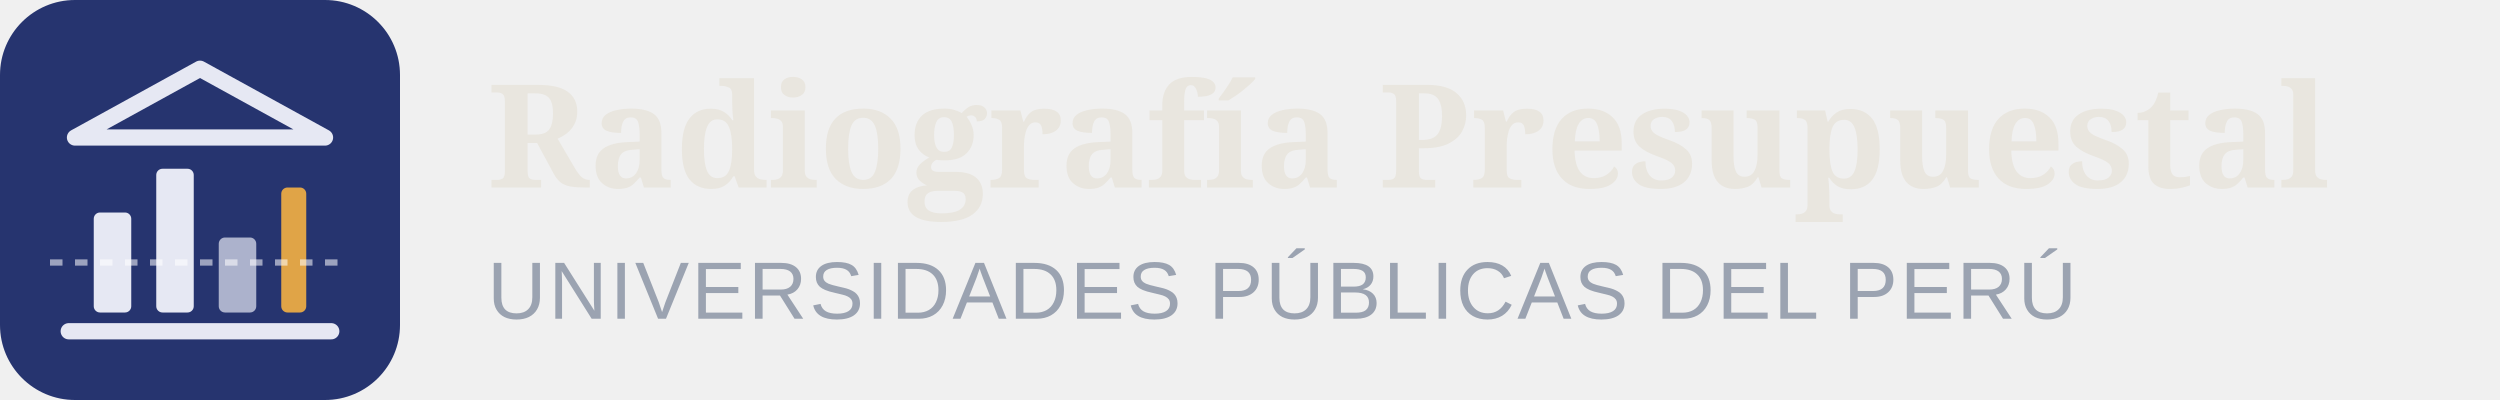
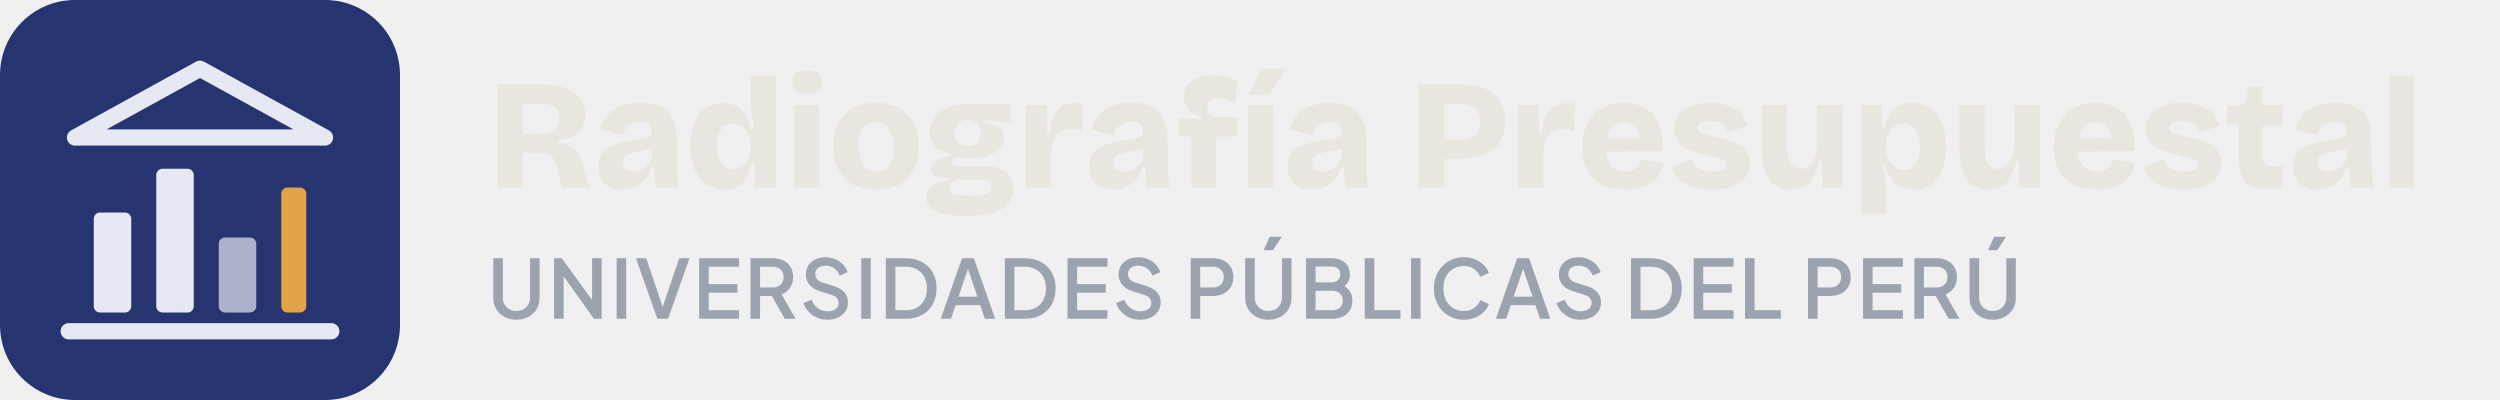
- <svg xmlns="http://www.w3.org/2000/svg" viewBox="0 0 400 64" role="img" aria-labelledby="t">
-   <g>
-     <rect width="64" height="64" rx="12" fill="#26346F" />
-     <path d="M12 22 L32 11 L52 22 Z" fill="none" stroke="#E6E8F3" stroke-width="2.6" stroke-linejoin="round" />
-     <rect x="15" y="34" width="6" height="16" rx="1" fill="#E6E8F3" />
-     <rect x="25" y="27" width="6" height="23" rx="1" fill="#E6E8F3" />
-     <rect x="35" y="38" width="6" height="12" rx="1" fill="#E6E8F3" opacity=".7" />
-     <rect x="45" y="30" width="4" height="20" rx="1" fill="#E0A447" />
-     <path d="M11 53 H53" stroke="#E6E8F3" stroke-width="2.6" stroke-linecap="round" />
-     <path d="M8 42 H56" stroke="#FFFFFF" stroke-width="1" stroke-dasharray="2 2" opacity=".55" />
+ <svg xmlns="http://www.w3.org/2000/svg" xmlns:xlink="http://www.w3.org/1999/xlink" width="400" height="64" viewBox="0 0 400 64">
+   <defs>
+     <filter id="filter-remove-color" x="0%" y="0%" width="100%" height="100%">
+       <feColorMatrix color-interpolation-filters="sRGB" values="0 0 0 0 1 0 0 0 0 1 0 0 0 0 1 0 0 0 1 0" />
+     </filter>
+     <mask id="mask-0">
+       <g filter="url(#filter-remove-color)">
+         <rect x="-40" y="-6.4" width="480" height="76.8" fill="rgb(0%, 0%, 0%)" fill-opacity="0.7" />
+       </g>
+     </mask>
+     <clipPath id="clip-0">
+       <rect x="0" y="0" width="400" height="64" />
+     </clipPath>
+     <g id="source-10" clip-path="url(#clip-0)">
+       <path fill-rule="nonzero" fill="rgb(90.196%, 90.98%, 95.294%)" fill-opacity="1" d="M 36 38 L 40 38 C 40.551 38 41 38.449 41 39 L 41 49 C 41 49.551 40.551 50 40 50 L 36 50 C 35.449 50 35 49.551 35 49 L 35 39 C 35 38.449 35.449 38 36 38 Z M 36 38 " />
+     </g>
+     <mask id="mask-1">
+       <g filter="url(#filter-remove-color)">
+         <rect x="-40" y="-6.4" width="480" height="76.8" fill="rgb(0%, 0%, 0%)" fill-opacity="0.55" />
+       </g>
+     </mask>
+     <clipPath id="clip-1">
+       <rect x="0" y="0" width="400" height="64" />
+     </clipPath>
+     <g id="source-16" clip-path="url(#clip-1)">
+       <path fill="none" stroke-width="1" stroke-linecap="butt" stroke-linejoin="miter" stroke="rgb(100%, 100%, 100%)" stroke-opacity="1" stroke-dasharray="2 2" stroke-miterlimit="4" d="M 8 42 L 56 42 " />
+     </g>
+   </defs>
+   <path fill-rule="nonzero" fill="rgb(14.902%, 20.392%, 43.529%)" fill-opacity="1" d="M 12 0 L 52 0 C 58.629 0 64 5.371 64 12 L 64 52 C 64 58.629 58.629 64 52 64 L 12 64 C 5.371 64 0 58.629 0 52 L 0 12 C 0 5.371 5.371 0 12 0 Z M 12 0 " />
+   <path fill="none" stroke-width="2.6" stroke-linecap="butt" stroke-linejoin="round" stroke="rgb(90.196%, 90.98%, 95.294%)" stroke-opacity="1" stroke-miterlimit="4" d="M 12 22 L 32 11 L 52 22 Z M 12 22 " />
+   <path fill-rule="nonzero" fill="rgb(90.196%, 90.98%, 95.294%)" fill-opacity="1" d="M 16 34 L 20 34 C 20.551 34 21 34.449 21 35 L 21 49 C 21 49.551 20.551 50 20 50 L 16 50 C 15.449 50 15 49.551 15 49 L 15 35 C 15 34.449 15.449 34 16 34 Z M 16 34 " />
+   <path fill-rule="nonzero" fill="rgb(90.196%, 90.98%, 95.294%)" fill-opacity="1" d="M 26 27 L 30 27 C 30.551 27 31 27.449 31 28 L 31 49 C 31 49.551 30.551 50 30 50 L 26 50 C 25.449 50 25 49.551 25 49 L 25 28 C 25 27.449 25.449 27 26 27 Z M 26 27 " />
+   <g mask="url(#mask-0)">
+     <use xlink:href="#source-10" />
  </g>
-   <text x="78" y="30" font-family="'Source Serif 4', Georgia, serif" font-size="23" font-weight="700" fill="#E9E6DF">Radiografía Presupuestal</text>
-   <text x="78" y="51" font-family="'IBM Plex Sans', Arial, sans-serif" font-size="13" fill="#9BA3B1" letter-spacing=".4">UNIVERSIDADES PÚBLICAS DEL PERÚ</text>
+   <path fill-rule="nonzero" fill="rgb(87.843%, 64.314%, 27.843%)" fill-opacity="1" d="M 46 30 L 48 30 C 48.551 30 49 30.449 49 31 L 49 49 C 49 49.551 48.551 50 48 50 L 46 50 C 45.449 50 45 49.551 45 49 L 45 31 C 45 30.449 45.449 30 46 30 Z M 46 30 " />
+   <path fill="none" stroke-width="2.6" stroke-linecap="round" stroke-linejoin="miter" stroke="rgb(90.196%, 90.98%, 95.294%)" stroke-opacity="1" stroke-miterlimit="4" d="M 11 53 L 53 53 " />
+   <g mask="url(#mask-1)">
+     <use xlink:href="#source-16" />
+   </g>
+   <path fill-rule="nonzero" fill="rgb(91.373%, 90.196%, 87.451%)" fill-opacity="1" d="M 79.633 30 L 79.633 13.5 L 86.633 13.5 C 87.52 13.5 88.332 13.57 89.066 13.707 C 89.805 13.848 90.457 14.055 91.027 14.324 C 91.598 14.594 92.082 14.926 92.48 15.316 C 92.883 15.707 93.184 16.156 93.387 16.668 C 93.59 17.18 93.688 17.746 93.688 18.371 C 93.688 18.945 93.598 19.465 93.414 19.93 C 93.234 20.395 92.957 20.805 92.582 21.156 C 92.207 21.508 91.734 21.793 91.172 22.016 C 90.609 22.234 89.945 22.395 89.188 22.496 L 89.188 22.844 C 90.141 22.938 90.887 23.148 91.418 23.48 C 91.953 23.812 92.363 24.246 92.648 24.781 C 92.934 25.32 93.176 25.957 93.383 26.691 L 94.32 30 L 89.848 30 L 89.137 26.938 C 88.996 26.285 88.797 25.777 88.547 25.414 C 88.297 25.051 87.973 24.793 87.574 24.648 C 87.18 24.504 86.676 24.43 86.07 24.43 L 83.664 24.43 L 83.664 30 Z M 83.664 21.434 L 86.328 21.434 C 87.332 21.434 88.109 21.234 88.664 20.844 C 89.215 20.453 89.492 19.84 89.492 19.012 C 89.492 18.188 89.238 17.574 88.734 17.176 C 88.227 16.777 87.461 16.582 86.43 16.582 L 83.664 16.582 Z M 99.5 30.352 C 98.777 30.352 98.129 30.207 97.555 29.926 C 96.984 29.645 96.535 29.227 96.207 28.672 C 95.879 28.117 95.719 27.438 95.719 26.625 C 95.719 25.863 95.863 25.234 96.16 24.742 C 96.457 24.246 96.883 23.852 97.438 23.559 C 97.992 23.266 98.652 23.023 99.418 22.836 C 100.184 22.652 101.039 22.484 101.98 22.34 C 102.523 22.242 102.965 22.156 103.305 22.078 C 103.648 22 103.902 21.879 104.066 21.719 C 104.23 21.555 104.316 21.324 104.316 21.02 C 104.316 20.594 104.16 20.234 103.852 19.941 C 103.543 19.648 103.062 19.5 102.406 19.5 C 101.957 19.5 101.539 19.582 101.16 19.746 C 100.777 19.906 100.457 20.148 100.195 20.469 C 99.934 20.789 99.75 21.188 99.641 21.664 L 96.082 20.719 C 96.273 19.965 96.562 19.32 96.945 18.781 C 97.332 18.246 97.805 17.801 98.363 17.453 C 98.922 17.105 99.555 16.848 100.258 16.688 C 100.961 16.527 101.715 16.449 102.516 16.449 C 103.848 16.449 104.934 16.668 105.777 17.102 C 106.617 17.539 107.242 18.203 107.652 19.102 C 108.062 20 108.266 21.141 108.266 22.527 L 108.266 24.602 C 108.266 25.195 108.277 25.789 108.297 26.391 C 108.316 26.992 108.348 27.594 108.383 28.191 C 108.418 28.789 108.461 29.395 108.52 30 L 104.977 30 C 104.922 29.582 104.863 29.102 104.809 28.555 C 104.75 28.008 104.707 27.445 104.68 26.859 L 104.234 26.859 C 104.027 27.512 103.703 28.102 103.266 28.637 C 102.824 29.168 102.289 29.59 101.652 29.895 C 101.016 30.199 100.301 30.352 99.5 30.352 Z M 101.301 27.484 C 101.598 27.484 101.902 27.43 102.211 27.32 C 102.523 27.215 102.82 27.059 103.105 26.859 C 103.391 26.656 103.645 26.406 103.871 26.105 C 104.098 25.805 104.266 25.465 104.379 25.082 L 104.336 23.297 L 104.883 23.391 C 104.594 23.594 104.266 23.754 103.895 23.875 C 103.523 23.996 103.141 24.086 102.75 24.156 C 102.359 24.223 101.977 24.297 101.598 24.371 C 101.223 24.445 100.883 24.543 100.586 24.66 C 100.289 24.777 100.051 24.938 99.879 25.141 C 99.707 25.34 99.617 25.617 99.617 25.969 C 99.617 26.43 99.777 26.797 100.094 27.074 C 100.406 27.348 100.809 27.484 101.301 27.484 Z M 115.914 30.352 C 114.836 30.352 113.887 30.074 113.066 29.523 C 112.242 28.973 111.602 28.172 111.137 27.129 C 110.676 26.086 110.445 24.828 110.445 23.355 C 110.445 21.992 110.645 20.797 111.043 19.77 C 111.445 18.738 112.035 17.938 112.816 17.359 C 113.602 16.781 114.57 16.492 115.719 16.492 C 116.543 16.492 117.242 16.645 117.82 16.945 C 118.398 17.25 118.879 17.707 119.262 18.32 C 119.645 18.934 119.949 19.703 120.168 20.637 L 120.73 20.637 C 120.621 20.082 120.516 19.547 120.418 19.035 C 120.32 18.52 120.246 18.035 120.188 17.582 C 120.133 17.129 120.105 16.727 120.105 16.375 L 120.105 12.078 L 124.156 12.078 L 124.156 30 L 120.82 30 L 120.777 26.074 L 120.285 26.074 C 120.102 27.066 119.816 27.879 119.426 28.512 C 119.039 29.141 118.551 29.605 117.965 29.902 C 117.379 30.199 116.695 30.352 115.914 30.352 Z M 117.359 27.105 C 117.844 27.105 118.262 26.996 118.613 26.785 C 118.961 26.574 119.246 26.297 119.465 25.953 C 119.684 25.613 119.848 25.238 119.953 24.828 C 120.059 24.422 120.113 24.023 120.113 23.629 L 120.113 23.16 C 120.113 22.816 120.07 22.477 119.984 22.148 C 119.898 21.82 119.773 21.508 119.617 21.215 C 119.457 20.918 119.262 20.656 119.031 20.434 C 118.801 20.207 118.535 20.035 118.238 19.906 C 117.938 19.781 117.617 19.719 117.27 19.719 C 116.727 19.719 116.262 19.875 115.875 20.18 C 115.488 20.488 115.191 20.918 114.984 21.469 C 114.777 22.02 114.672 22.664 114.672 23.398 C 114.672 24.133 114.781 24.777 115 25.336 C 115.219 25.895 115.531 26.328 115.938 26.637 C 116.344 26.949 116.816 27.105 117.359 27.105 Z M 127.094 30 L 127.094 16.801 L 131.117 16.801 L 131.117 30 Z M 129.117 15.074 C 128.352 15.074 127.762 14.914 127.355 14.586 C 126.945 14.262 126.742 13.793 126.742 13.176 C 126.742 12.559 126.945 12.086 127.355 11.762 C 127.762 11.438 128.352 11.273 129.117 11.273 C 129.902 11.273 130.496 11.438 130.906 11.762 C 131.312 12.086 131.516 12.559 131.516 13.176 C 131.516 13.793 131.312 14.262 130.906 14.586 C 130.496 14.91 129.902 15.074 129.117 15.074 Z M 140.152 30.352 C 138.812 30.352 137.637 30.094 136.617 29.578 C 135.598 29.062 134.801 28.289 134.223 27.258 C 133.645 26.223 133.355 24.934 133.355 23.383 C 133.355 21.824 133.645 20.531 134.227 19.504 C 134.809 18.48 135.613 17.715 136.641 17.207 C 137.668 16.703 138.844 16.449 140.164 16.449 C 141.504 16.449 142.688 16.707 143.711 17.223 C 144.734 17.738 145.539 18.508 146.113 19.535 C 146.691 20.559 146.98 21.848 146.98 23.398 C 146.98 24.988 146.68 26.297 146.086 27.332 C 145.488 28.363 144.676 29.125 143.641 29.613 C 142.605 30.105 141.441 30.352 140.152 30.352 Z M 140.273 27.418 C 140.859 27.418 141.348 27.277 141.742 27 C 142.133 26.723 142.43 26.301 142.625 25.734 C 142.824 25.168 142.922 24.473 142.922 23.645 C 142.922 22.766 142.816 22.023 142.602 21.418 C 142.387 20.812 142.07 20.348 141.652 20.023 C 141.234 19.699 140.703 19.535 140.059 19.535 C 139.488 19.535 139.004 19.676 138.605 19.953 C 138.207 20.23 137.906 20.652 137.711 21.219 C 137.512 21.785 137.414 22.492 137.414 23.332 C 137.414 24.684 137.66 25.703 138.16 26.387 C 138.656 27.074 139.363 27.418 140.273 27.418 Z M 154.484 34.543 C 153.016 34.543 151.812 34.43 150.883 34.203 C 149.953 33.977 149.273 33.645 148.844 33.207 C 148.414 32.77 148.199 32.238 148.199 31.605 C 148.199 30.844 148.5 30.227 149.105 29.746 C 149.711 29.27 150.598 28.992 151.773 28.91 L 151.773 28.445 C 150.867 28.445 150.168 28.348 149.676 28.145 C 149.188 27.945 148.941 27.594 148.941 27.094 C 148.941 26.625 149.18 26.195 149.656 25.812 C 150.133 25.43 150.93 25.145 152.039 24.965 L 152.039 24.492 C 151.027 24.387 150.227 24.039 149.637 23.445 C 149.047 22.848 148.754 22.066 148.754 21.098 C 148.754 20.273 148.984 19.523 149.445 18.855 C 149.91 18.188 150.605 17.652 151.531 17.254 C 152.461 16.852 153.609 16.652 154.98 16.652 L 161.789 16.652 L 161.789 19.688 L 157.559 19.133 L 157.559 19.672 C 158.688 19.828 159.488 20.086 159.961 20.453 C 160.43 20.816 160.664 21.312 160.664 21.945 C 160.664 22.605 160.441 23.188 159.996 23.699 C 159.551 24.211 158.918 24.613 158.09 24.902 C 157.266 25.191 156.273 25.336 155.117 25.336 C 154.891 25.336 154.645 25.324 154.383 25.305 C 154.121 25.285 153.695 25.242 153.105 25.176 C 152.836 25.391 152.625 25.578 152.473 25.73 C 152.32 25.883 152.246 26.027 152.246 26.16 C 152.246 26.258 152.285 26.336 152.367 26.398 C 152.449 26.461 152.566 26.508 152.719 26.539 C 152.871 26.57 153.039 26.586 153.219 26.586 L 157.242 26.586 C 157.578 26.586 158.016 26.605 158.555 26.648 C 159.094 26.691 159.633 26.82 160.172 27.035 C 160.711 27.25 161.164 27.598 161.535 28.082 C 161.906 28.566 162.094 29.254 162.094 30.152 C 162.094 31.141 161.82 31.961 161.273 32.613 C 160.727 33.27 159.891 33.754 158.77 34.07 C 157.645 34.383 156.219 34.543 154.484 34.543 Z M 154.926 31.289 C 155.918 31.289 156.68 31.238 157.211 31.145 C 157.746 31.047 158.113 30.898 158.316 30.695 C 158.516 30.492 158.617 30.234 158.617 29.926 C 158.617 29.637 158.559 29.406 158.438 29.238 C 158.32 29.07 158.168 28.953 157.98 28.887 C 157.793 28.824 157.605 28.781 157.414 28.766 C 157.223 28.75 157.062 28.742 156.93 28.742 L 153.684 28.742 C 153.078 28.773 152.641 28.922 152.363 29.191 C 152.086 29.465 151.949 29.785 151.949 30.152 C 151.949 30.457 152.051 30.691 152.254 30.855 C 152.457 31.02 152.777 31.133 153.215 31.195 C 153.652 31.258 154.223 31.289 154.926 31.289 Z M 154.844 23.305 C 155.531 23.305 156.051 23.117 156.398 22.742 C 156.746 22.367 156.922 21.887 156.922 21.301 C 156.922 20.676 156.742 20.164 156.387 19.762 C 156.031 19.363 155.523 19.16 154.863 19.16 C 154.191 19.16 153.668 19.363 153.297 19.762 C 152.926 20.164 152.738 20.676 152.738 21.301 C 152.738 21.684 152.82 22.027 152.98 22.332 C 153.145 22.637 153.383 22.875 153.695 23.047 C 154.012 23.219 154.395 23.305 154.844 23.305 Z M 164.148 30 L 164.148 16.801 L 167.461 16.801 L 167.523 21.375 L 168 21.375 C 168.113 20.184 168.328 19.234 168.648 18.527 C 168.969 17.816 169.422 17.301 170.004 16.98 C 170.586 16.66 171.305 16.5 172.168 16.5 C 172.324 16.5 172.496 16.512 172.68 16.531 C 172.863 16.551 173.074 16.59 173.305 16.645 L 173.148 20.953 C 172.867 20.82 172.566 20.73 172.254 20.68 C 171.938 20.625 171.656 20.602 171.41 20.602 C 170.777 20.602 170.234 20.73 169.777 20.988 C 169.316 21.246 168.957 21.633 168.695 22.152 C 168.434 22.672 168.266 23.328 168.195 24.121 L 168.195 30 Z M 178.055 30.352 C 177.332 30.352 176.684 30.207 176.109 29.926 C 175.539 29.645 175.09 29.227 174.762 28.672 C 174.434 28.117 174.273 27.438 174.273 26.625 C 174.273 25.863 174.418 25.234 174.715 24.742 C 175.012 24.246 175.438 23.852 175.992 23.559 C 176.547 23.266 177.207 23.023 177.973 22.836 C 178.738 22.652 179.594 22.484 180.535 22.34 C 181.078 22.242 181.52 22.156 181.859 22.078 C 182.203 22 182.457 21.879 182.621 21.719 C 182.785 21.555 182.871 21.324 182.871 21.02 C 182.871 20.594 182.715 20.234 182.406 19.941 C 182.098 19.648 181.617 19.5 180.961 19.5 C 180.512 19.5 180.094 19.582 179.715 19.746 C 179.332 19.906 179.012 20.148 178.75 20.469 C 178.488 20.789 178.305 21.188 178.195 21.664 L 174.637 20.719 C 174.828 19.965 175.117 19.32 175.5 18.781 C 175.887 18.246 176.359 17.801 176.918 17.453 C 177.477 17.105 178.109 16.848 178.812 16.688 C 179.516 16.527 180.27 16.449 181.07 16.449 C 182.402 16.449 183.488 16.668 184.332 17.102 C 185.172 17.539 185.797 18.203 186.207 19.102 C 186.617 20 186.82 21.141 186.82 22.527 L 186.82 24.602 C 186.82 25.195 186.832 25.789 186.852 26.391 C 186.871 26.992 186.902 27.594 186.938 28.191 C 186.973 28.789 187.016 29.395 187.074 30 L 183.531 30 C 183.477 29.582 183.418 29.102 183.363 28.555 C 183.305 28.008 183.262 27.445 183.234 26.859 L 182.789 26.859 C 182.582 27.512 182.258 28.102 181.82 28.637 C 181.379 29.168 180.844 29.59 180.207 29.895 C 179.57 30.199 178.855 30.352 178.055 30.352 Z M 179.855 27.484 C 180.152 27.484 180.457 27.43 180.766 27.32 C 181.078 27.215 181.375 27.059 181.66 26.859 C 181.945 26.656 182.199 26.406 182.426 26.105 C 182.652 25.805 182.82 25.465 182.934 25.082 L 182.891 23.297 L 183.438 23.391 C 183.148 23.594 182.82 23.754 182.449 23.875 C 182.078 23.996 181.695 24.086 181.305 24.156 C 180.914 24.223 180.531 24.297 180.152 24.371 C 179.777 24.445 179.438 24.543 179.141 24.66 C 178.844 24.777 178.605 24.938 178.434 25.141 C 178.262 25.34 178.172 25.617 178.172 25.969 C 178.172 26.43 178.332 26.797 178.648 27.074 C 178.961 27.348 179.363 27.484 179.855 27.484 Z M 190.613 30 L 190.613 21.84 L 188.617 21.84 L 188.617 18.918 L 192.285 19.09 L 192.285 18.637 C 191.594 18.52 191.035 18.305 190.617 17.996 C 190.199 17.684 189.902 17.316 189.719 16.891 C 189.535 16.469 189.445 16.023 189.445 15.555 C 189.445 14.82 189.641 14.184 190.027 13.656 C 190.414 13.125 190.961 12.719 191.664 12.43 C 192.367 12.145 193.184 12 194.113 12 C 194.922 12 195.652 12.098 196.309 12.293 C 196.961 12.484 197.496 12.73 197.91 13.031 L 197.668 16.664 C 197.246 16.375 196.781 16.145 196.273 15.965 C 195.766 15.785 195.289 15.695 194.84 15.695 C 194.367 15.695 193.973 15.812 193.656 16.051 C 193.336 16.289 193.18 16.676 193.18 17.215 C 193.18 17.617 193.27 17.93 193.453 18.145 C 193.637 18.363 193.867 18.512 194.152 18.594 C 194.438 18.676 194.73 18.719 195.035 18.719 L 197.895 18.719 L 197.895 21.84 L 194.551 21.84 L 194.551 30 Z M 199.707 30 L 199.707 16.801 L 203.73 16.801 L 203.73 30 Z M 203.031 15.148 L 199.93 15.148 L 201.781 10.977 L 205.781 10.977 Z M 209.816 30.352 C 209.094 30.352 208.445 30.207 207.871 29.926 C 207.301 29.645 206.852 29.227 206.523 28.672 C 206.195 28.117 206.035 27.438 206.035 26.625 C 206.035 25.863 206.18 25.234 206.477 24.742 C 206.773 24.246 207.199 23.852 207.754 23.559 C 208.309 23.266 208.969 23.023 209.734 22.836 C 210.5 22.652 211.355 22.484 212.297 22.34 C 212.84 22.242 213.281 22.156 213.621 22.078 C 213.965 22 214.219 21.879 214.383 21.719 C 214.547 21.555 214.633 21.324 214.633 21.02 C 214.633 20.594 214.477 20.234 214.168 19.941 C 213.859 19.648 213.379 19.5 212.723 19.5 C 212.273 19.5 211.855 19.582 211.477 19.746 C 211.094 19.906 210.773 20.148 210.512 20.469 C 210.25 20.789 210.066 21.188 209.957 21.664 L 206.398 20.719 C 206.59 19.965 206.879 19.32 207.262 18.781 C 207.648 18.246 208.121 17.801 208.68 17.453 C 209.238 17.105 209.871 16.848 210.574 16.688 C 211.277 16.527 212.031 16.449 212.832 16.449 C 214.164 16.449 215.25 16.668 216.094 17.102 C 216.934 17.539 217.559 18.203 217.969 19.102 C 218.379 20 218.582 21.141 218.582 22.527 L 218.582 24.602 C 218.582 25.195 218.594 25.789 218.613 26.391 C 218.633 26.992 218.664 27.594 218.699 28.191 C 218.734 28.789 218.777 29.395 218.836 30 L 215.293 30 C 215.238 29.582 215.18 29.102 215.125 28.555 C 215.066 28.008 215.023 27.445 214.996 26.859 L 214.551 26.859 C 214.344 27.512 214.02 28.102 213.582 28.637 C 213.141 29.168 212.605 29.59 211.969 29.895 C 211.332 30.199 210.617 30.352 209.816 30.352 Z M 211.617 27.484 C 211.914 27.484 212.219 27.43 212.527 27.32 C 212.84 27.215 213.137 27.059 213.422 26.859 C 213.707 26.656 213.961 26.406 214.188 26.105 C 214.414 25.805 214.582 25.465 214.695 25.082 L 214.652 23.297 L 215.199 23.391 C 214.91 23.594 214.582 23.754 214.211 23.875 C 213.84 23.996 213.457 24.086 213.066 24.156 C 212.676 24.223 212.293 24.297 211.914 24.371 C 211.539 24.445 211.199 24.543 210.902 24.66 C 210.605 24.777 210.367 24.938 210.195 25.141 C 210.023 25.34 209.934 25.617 209.934 25.969 C 209.934 26.43 210.094 26.797 210.41 27.074 C 210.723 27.348 211.125 27.484 211.617 27.484 Z M 230 25.453 L 230 22.328 L 233.586 22.328 C 234.656 22.328 235.457 22.105 235.984 21.664 C 236.512 21.219 236.777 20.473 236.777 19.426 C 236.777 18.496 236.535 17.793 236.047 17.316 C 235.562 16.84 234.797 16.602 233.75 16.602 L 230 16.602 L 230 13.5 L 233.891 13.5 C 234.938 13.5 235.891 13.625 236.742 13.867 C 237.594 14.113 238.324 14.484 238.941 14.973 C 239.559 15.465 240.027 16.086 240.355 16.84 C 240.684 17.594 240.848 18.484 240.848 19.5 C 240.848 20.805 240.551 21.898 239.961 22.781 C 239.367 23.664 238.496 24.328 237.344 24.777 C 236.191 25.227 234.758 25.453 233.043 25.453 Z M 227.039 30 L 227.039 13.5 L 231.07 13.5 L 231.07 30 Z M 242.875 30 L 242.875 16.801 L 246.188 16.801 L 246.25 21.375 L 246.727 21.375 C 246.84 20.184 247.055 19.234 247.375 18.527 C 247.695 17.816 248.148 17.301 248.73 16.98 C 249.312 16.66 250.031 16.5 250.895 16.5 C 251.051 16.5 251.223 16.512 251.406 16.531 C 251.59 16.551 251.801 16.59 252.031 16.645 L 251.875 20.953 C 251.594 20.82 251.293 20.73 250.98 20.68 C 250.664 20.625 250.383 20.602 250.137 20.602 C 249.504 20.602 248.961 20.73 248.504 20.988 C 248.043 21.246 247.684 21.633 247.422 22.152 C 247.16 22.672 246.992 23.328 246.922 24.121 L 246.922 30 Z M 260.105 30.352 C 258.98 30.352 257.988 30.199 257.125 29.898 C 256.262 29.594 255.535 29.156 254.941 28.582 C 254.348 28.004 253.895 27.305 253.586 26.477 C 253.277 25.648 253.121 24.707 253.121 23.652 C 253.121 22.617 253.27 21.66 253.566 20.781 C 253.867 19.898 254.301 19.137 254.871 18.488 C 255.445 17.844 256.148 17.34 256.984 16.984 C 257.82 16.629 258.77 16.449 259.832 16.449 C 260.895 16.449 261.832 16.625 262.641 16.973 C 263.449 17.324 264.117 17.836 264.641 18.508 C 265.168 19.18 265.547 19.988 265.781 20.941 C 266.012 21.895 266.082 22.973 265.98 24.18 L 255.75 24.266 L 255.75 22.152 L 263.578 22.07 L 262.273 23.09 C 262.387 22.266 262.34 21.594 262.141 21.07 C 261.938 20.543 261.633 20.156 261.23 19.91 C 260.828 19.664 260.375 19.539 259.875 19.539 C 259.289 19.539 258.773 19.699 258.336 20.016 C 257.898 20.332 257.566 20.789 257.332 21.383 C 257.098 21.98 256.977 22.707 256.977 23.559 C 256.977 24.922 257.266 25.914 257.844 26.531 C 258.422 27.148 259.168 27.457 260.086 27.457 C 260.531 27.457 260.898 27.395 261.195 27.273 C 261.488 27.152 261.73 26.996 261.918 26.805 C 262.105 26.613 262.25 26.398 262.352 26.156 C 262.453 25.918 262.531 25.68 262.586 25.441 L 266.117 26.129 C 266.012 26.734 265.82 27.293 265.543 27.809 C 265.266 28.32 264.883 28.766 264.402 29.148 C 263.918 29.527 263.324 29.824 262.621 30.035 C 261.914 30.246 261.078 30.352 260.105 30.352 Z M 273.871 30.352 C 272.988 30.352 272.188 30.27 271.461 30.109 C 270.738 29.949 270.109 29.711 269.574 29.398 C 269.035 29.086 268.598 28.703 268.266 28.25 C 267.93 27.801 267.711 27.285 267.605 26.707 L 270.688 25.52 C 270.793 25.844 270.984 26.156 271.266 26.457 C 271.543 26.762 271.922 27.004 272.398 27.184 C 272.871 27.363 273.449 27.453 274.125 27.453 C 274.781 27.453 275.297 27.359 275.672 27.172 C 276.047 26.98 276.234 26.699 276.234 26.324 C 276.234 26.066 276.133 25.859 275.93 25.703 C 275.727 25.547 275.422 25.406 275.012 25.281 C 274.605 25.156 274.086 25.031 273.461 24.906 C 272.809 24.762 272.152 24.598 271.5 24.418 C 270.844 24.234 270.238 23.992 269.684 23.684 C 269.133 23.375 268.688 22.973 268.352 22.477 C 268.02 21.977 267.852 21.348 267.852 20.586 C 267.852 19.754 268.074 19.031 268.516 18.418 C 268.957 17.805 269.609 17.32 270.469 16.973 C 271.328 16.625 272.367 16.449 273.582 16.449 C 274.672 16.449 275.637 16.594 276.477 16.883 C 277.316 17.172 278.012 17.59 278.562 18.137 C 279.113 18.684 279.477 19.359 279.652 20.164 L 276.395 21.184 C 276.332 20.812 276.176 20.488 275.93 20.211 C 275.684 19.934 275.363 19.723 274.973 19.574 C 274.578 19.426 274.121 19.355 273.59 19.355 C 272.953 19.355 272.461 19.453 272.109 19.656 C 271.758 19.855 271.582 20.125 271.582 20.453 C 271.582 20.719 271.699 20.938 271.934 21.113 C 272.168 21.289 272.508 21.434 272.949 21.551 C 273.395 21.668 273.926 21.797 274.551 21.934 C 275.199 22.062 275.844 22.219 276.48 22.395 C 277.121 22.57 277.703 22.805 278.23 23.098 C 278.754 23.395 279.176 23.781 279.488 24.258 C 279.801 24.738 279.953 25.352 279.953 26.105 C 279.953 26.98 279.719 27.734 279.246 28.371 C 278.777 29.008 278.09 29.5 277.188 29.84 C 276.285 30.18 275.18 30.352 273.871 30.352 Z M 286.582 30.352 C 285.035 30.352 283.875 29.824 283.098 28.777 C 282.32 27.727 281.934 26.125 281.934 23.977 L 281.934 16.801 L 285.984 16.801 L 285.984 23.504 C 285.984 24.711 286.16 25.598 286.512 26.172 C 286.863 26.746 287.398 27.031 288.113 27.031 C 288.551 27.031 288.93 26.922 289.254 26.703 C 289.574 26.484 289.848 26.172 290.074 25.766 C 290.301 25.359 290.469 24.883 290.582 24.336 C 290.691 23.789 290.746 23.188 290.746 22.535 L 290.746 16.801 L 294.777 16.801 L 294.777 30 L 291.539 30 L 291.473 25.781 L 291.023 25.781 C 290.797 26.852 290.5 27.727 290.129 28.398 C 289.758 29.074 289.285 29.566 288.711 29.879 C 288.137 30.191 287.426 30.352 286.582 30.352 Z M 297.719 34.164 L 297.719 16.801 L 301.039 16.801 L 301.082 20.602 L 301.508 20.641 C 301.664 19.699 301.934 18.918 302.312 18.297 C 302.695 17.672 303.188 17.211 303.789 16.906 C 304.391 16.602 305.086 16.449 305.875 16.449 C 307.023 16.449 308.008 16.73 308.832 17.289 C 309.656 17.852 310.289 18.652 310.734 19.699 C 311.18 20.746 311.402 22.004 311.402 23.477 C 311.402 24.824 311.203 26.016 310.809 27.051 C 310.41 28.082 309.816 28.891 309.027 29.477 C 308.238 30.059 307.258 30.352 306.082 30.352 C 305.277 30.352 304.59 30.203 304.023 29.906 C 303.453 29.609 302.977 29.172 302.586 28.594 C 302.199 28.012 301.879 27.293 301.629 26.434 L 301.172 26.434 C 301.27 26.887 301.363 27.348 301.449 27.816 C 301.539 28.285 301.609 28.742 301.664 29.188 C 301.723 29.633 301.75 30.062 301.75 30.473 L 301.75 34.164 Z M 304.602 27.152 C 305.148 27.152 305.613 27 305.996 26.695 C 306.383 26.391 306.676 25.961 306.887 25.414 C 307.094 24.863 307.195 24.234 307.195 23.52 C 307.195 22.754 307.09 22.094 306.871 21.539 C 306.652 20.984 306.344 20.551 305.938 20.238 C 305.531 19.93 305.059 19.773 304.516 19.773 C 304.031 19.773 303.613 19.879 303.266 20.09 C 302.914 20.305 302.625 20.582 302.398 20.93 C 302.172 21.277 302.008 21.656 301.902 22.066 C 301.797 22.473 301.742 22.875 301.742 23.266 L 301.742 23.754 C 301.742 24.102 301.785 24.434 301.871 24.758 C 301.957 25.082 302.082 25.391 302.25 25.68 C 302.418 25.965 302.613 26.223 302.844 26.445 C 303.074 26.668 303.34 26.84 303.637 26.965 C 303.934 27.09 304.254 27.152 304.602 27.152 Z M 318.152 30.352 C 316.605 30.352 315.445 29.824 314.668 28.777 C 313.891 27.727 313.504 26.125 313.504 23.977 L 313.504 16.801 L 317.555 16.801 L 317.555 23.504 C 317.555 24.711 317.73 25.598 318.082 26.172 C 318.434 26.746 318.969 27.031 319.684 27.031 C 320.121 27.031 320.5 26.922 320.824 26.703 C 321.145 26.484 321.418 26.172 321.645 25.766 C 321.871 25.359 322.039 24.883 322.152 24.336 C 322.262 23.789 322.316 23.188 322.316 22.535 L 322.316 16.801 L 326.348 16.801 L 326.348 30 L 323.109 30 L 323.043 25.781 L 322.594 25.781 C 322.367 26.852 322.07 27.727 321.699 28.398 C 321.328 29.074 320.855 29.566 320.281 29.879 C 319.707 30.191 318.996 30.352 318.152 30.352 Z M 335.566 30.352 C 334.441 30.352 333.449 30.199 332.586 29.898 C 331.723 29.594 330.996 29.156 330.402 28.582 C 329.809 28.004 329.355 27.305 329.047 26.477 C 328.738 25.648 328.582 24.707 328.582 23.652 C 328.582 22.617 328.73 21.66 329.027 20.781 C 329.328 19.898 329.762 19.137 330.332 18.488 C 330.906 17.844 331.609 17.34 332.445 16.984 C 333.281 16.629 334.23 16.449 335.293 16.449 C 336.355 16.449 337.293 16.625 338.102 16.973 C 338.91 17.324 339.578 17.836 340.102 18.508 C 340.629 19.18 341.008 19.988 341.242 20.941 C 341.473 21.895 341.543 22.973 341.441 24.18 L 331.211 24.266 L 331.211 22.152 L 339.039 22.07 L 337.734 23.09 C 337.848 22.266 337.801 21.594 337.602 21.07 C 337.398 20.543 337.094 20.156 336.691 19.91 C 336.289 19.664 335.836 19.539 335.336 19.539 C 334.75 19.539 334.234 19.699 333.797 20.016 C 333.359 20.332 333.027 20.789 332.793 21.383 C 332.559 21.98 332.438 22.707 332.438 23.559 C 332.438 24.922 332.727 25.914 333.305 26.531 C 333.883 27.148 334.629 27.457 335.547 27.457 C 335.992 27.457 336.359 27.395 336.656 27.273 C 336.949 27.152 337.191 26.996 337.379 26.805 C 337.566 26.613 337.711 26.398 337.812 26.156 C 337.914 25.918 337.992 25.68 338.047 25.441 L 341.578 26.129 C 341.473 26.734 341.281 27.293 341.004 27.809 C 340.727 28.32 340.344 28.766 339.863 29.148 C 339.379 29.527 338.785 29.824 338.082 30.035 C 337.375 30.246 336.539 30.352 335.566 30.352 Z M 349.332 30.352 C 348.449 30.352 347.648 30.27 346.922 30.109 C 346.199 29.949 345.57 29.711 345.035 29.398 C 344.496 29.086 344.059 28.703 343.727 28.25 C 343.391 27.801 343.172 27.285 343.066 26.707 L 346.148 25.52 C 346.254 25.844 346.445 26.156 346.727 26.457 C 347.004 26.762 347.383 27.004 347.859 27.184 C 348.332 27.363 348.91 27.453 349.586 27.453 C 350.242 27.453 350.758 27.359 351.133 27.172 C 351.508 26.98 351.695 26.699 351.695 26.324 C 351.695 26.066 351.594 25.859 351.391 25.703 C 351.188 25.547 350.883 25.406 350.473 25.281 C 350.066 25.156 349.547 25.031 348.922 24.906 C 348.27 24.762 347.613 24.598 346.961 24.418 C 346.305 24.234 345.699 23.992 345.145 23.684 C 344.594 23.375 344.148 22.973 343.812 22.477 C 343.48 21.977 343.312 21.348 343.312 20.586 C 343.312 19.754 343.535 19.031 343.977 18.418 C 344.418 17.805 345.07 17.32 345.93 16.973 C 346.789 16.625 347.828 16.449 349.043 16.449 C 350.133 16.449 351.098 16.594 351.938 16.883 C 352.777 17.172 353.473 17.59 354.023 18.137 C 354.574 18.684 354.938 19.359 355.113 20.164 L 351.855 21.184 C 351.793 20.812 351.637 20.488 351.391 20.211 C 351.145 19.934 350.824 19.723 350.434 19.574 C 350.039 19.426 349.582 19.355 349.051 19.355 C 348.414 19.355 347.922 19.453 347.57 19.656 C 347.219 19.855 347.043 20.125 347.043 20.453 C 347.043 20.719 347.16 20.938 347.395 21.113 C 347.629 21.289 347.969 21.434 348.41 21.551 C 348.855 21.668 349.387 21.797 350.012 21.934 C 350.66 22.062 351.305 22.219 351.941 22.395 C 352.582 22.57 353.164 22.805 353.691 23.098 C 354.215 23.395 354.637 23.781 354.949 24.258 C 355.262 24.738 355.414 25.352 355.414 26.105 C 355.414 26.98 355.18 27.734 354.707 28.371 C 354.238 29.008 353.551 29.5 352.648 29.84 C 351.746 30.18 350.641 30.352 349.332 30.352 Z M 362.691 30.32 C 361.125 30.32 359.98 29.91 359.25 29.09 C 358.52 28.27 358.152 26.965 358.152 25.172 L 358.152 19.949 L 356.324 19.949 L 356.387 16.895 L 357.562 16.895 C 358.172 16.871 358.625 16.758 358.914 16.551 C 359.207 16.348 359.391 15.988 359.461 15.473 L 359.758 13.859 L 362.027 13.859 L 362.027 16.801 L 365.199 16.801 L 365.199 20.07 L 362.027 20.07 L 362.027 24.965 C 362.027 25.543 362.168 25.965 362.449 26.23 C 362.727 26.496 363.148 26.633 363.711 26.633 C 364.016 26.633 364.309 26.598 364.586 26.531 C 364.863 26.465 365.098 26.371 365.285 26.258 L 365.285 29.949 C 364.754 30.113 364.27 30.219 363.836 30.258 C 363.402 30.301 363.02 30.32 362.691 30.32 Z M 370.676 30.352 C 369.953 30.352 369.305 30.207 368.73 29.926 C 368.16 29.645 367.711 29.227 367.383 28.672 C 367.055 28.117 366.895 27.438 366.895 26.625 C 366.895 25.863 367.039 25.234 367.336 24.742 C 367.633 24.246 368.059 23.852 368.613 23.559 C 369.168 23.266 369.828 23.023 370.594 22.836 C 371.359 22.652 372.215 22.484 373.156 22.34 C 373.699 22.242 374.141 22.156 374.48 22.078 C 374.824 22 375.078 21.879 375.242 21.719 C 375.406 21.555 375.492 21.324 375.492 21.02 C 375.492 20.594 375.336 20.234 375.027 19.941 C 374.719 19.648 374.238 19.5 373.582 19.5 C 373.133 19.5 372.715 19.582 372.336 19.746 C 371.953 19.906 371.633 20.148 371.371 20.469 C 371.109 20.789 370.926 21.188 370.816 21.664 L 367.258 20.719 C 367.449 19.965 367.738 19.32 368.121 18.781 C 368.508 18.246 368.98 17.801 369.539 17.453 C 370.098 17.105 370.73 16.848 371.434 16.688 C 372.137 16.527 372.891 16.449 373.691 16.449 C 375.023 16.449 376.109 16.668 376.953 17.102 C 377.793 17.539 378.418 18.203 378.828 19.102 C 379.238 20 379.441 21.141 379.441 22.527 L 379.441 24.602 C 379.441 25.195 379.453 25.789 379.473 26.391 C 379.492 26.992 379.523 27.594 379.559 28.191 C 379.594 28.789 379.637 29.395 379.695 30 L 376.152 30 C 376.098 29.582 376.039 29.102 375.984 28.555 C 375.926 28.008 375.883 27.445 375.855 26.859 L 375.41 26.859 C 375.203 27.512 374.879 28.102 374.441 28.637 C 374 29.168 373.465 29.59 372.828 29.895 C 372.191 30.199 371.477 30.352 370.676 30.352 Z M 372.477 27.484 C 372.773 27.484 373.078 27.43 373.387 27.32 C 373.699 27.215 373.996 27.059 374.281 26.859 C 374.566 26.656 374.82 26.406 375.047 26.105 C 375.273 25.805 375.441 25.465 375.555 25.082 L 375.512 23.297 L 376.059 23.391 C 375.77 23.594 375.441 23.754 375.07 23.875 C 374.699 23.996 374.316 24.086 373.926 24.156 C 373.535 24.223 373.152 24.297 372.773 24.371 C 372.398 24.445 372.059 24.543 371.762 24.66 C 371.465 24.777 371.227 24.938 371.055 25.141 C 370.883 25.34 370.793 25.617 370.793 25.969 C 370.793 26.43 370.953 26.797 371.27 27.074 C 371.582 27.348 371.984 27.484 372.477 27.484 Z M 382.234 30 L 382.234 12.078 L 386.203 12.078 L 386.203 30 Z M 78 6.75 " />
+   <path fill-rule="nonzero" fill="rgb(60.784%, 63.922%, 69.412%)" fill-opacity="1" d="M 82.629 51.156 C 81.906 51.156 81.262 51.004 80.703 50.699 C 80.145 50.398 79.707 49.98 79.395 49.453 C 79.082 48.926 78.922 48.32 78.922 47.645 L 78.922 41.316 L 80.449 41.316 L 80.449 47.582 C 80.449 48.008 80.543 48.383 80.73 48.711 C 80.918 49.039 81.172 49.297 81.5 49.48 C 81.828 49.664 82.203 49.758 82.629 49.758 C 83.059 49.758 83.434 49.668 83.758 49.48 C 84.082 49.297 84.34 49.043 84.527 48.711 C 84.711 48.383 84.805 48.004 84.805 47.582 L 84.805 41.316 L 86.332 41.316 L 86.332 47.645 C 86.332 48.32 86.176 48.926 85.863 49.453 C 85.547 49.98 85.113 50.398 84.555 50.699 C 84 51.004 83.355 51.156 82.629 51.156 Z M 88.656 51 L 88.656 41.316 L 89.887 41.316 L 95.328 48.816 L 94.734 48.914 L 94.734 41.316 L 96.262 41.316 L 96.262 51 L 95.027 51 L 89.633 43.445 L 90.184 43.348 L 90.184 51 Z M 98.664 51 L 98.664 41.316 L 100.191 41.316 L 100.191 51 Z M 105.176 51 L 101.746 41.316 L 103.391 41.316 L 106.195 49.582 L 105.871 49.582 L 108.672 41.316 L 110.324 41.316 L 106.891 51 Z M 111.867 51 L 111.867 41.316 L 118.246 41.316 L 118.246 42.68 L 113.395 42.68 L 113.395 45.461 L 117.984 45.461 L 117.984 46.828 L 113.395 46.828 L 113.395 49.637 L 118.246 49.637 L 118.246 51 Z M 120.082 51 L 120.082 41.316 L 123.598 41.316 C 124.25 41.316 124.824 41.434 125.32 41.676 C 125.816 41.918 126.203 42.262 126.48 42.715 C 126.762 43.168 126.902 43.711 126.902 44.344 C 126.902 45.016 126.734 45.59 126.402 46.062 C 126.07 46.539 125.625 46.883 125.062 47.102 L 127.297 51 L 125.555 51 L 123.176 46.773 L 124.18 47.359 L 121.609 47.359 L 121.609 51 Z M 121.609 45.996 L 123.633 45.996 C 123.984 45.996 124.289 45.926 124.547 45.789 C 124.809 45.652 125.012 45.461 125.156 45.211 C 125.301 44.961 125.375 44.672 125.375 44.336 C 125.375 44 125.301 43.707 125.156 43.461 C 125.012 43.215 124.809 43.02 124.547 42.883 C 124.289 42.746 123.984 42.68 123.633 42.68 L 121.609 42.68 Z M 132.379 51.156 C 131.766 51.156 131.203 51.043 130.684 50.816 C 130.168 50.586 129.727 50.273 129.359 49.871 C 128.992 49.473 128.727 49.012 128.555 48.496 L 129.852 47.953 C 130.086 48.547 130.426 49.004 130.879 49.328 C 131.332 49.648 131.855 49.809 132.445 49.809 C 132.789 49.809 133.094 49.754 133.352 49.645 C 133.609 49.535 133.809 49.379 133.953 49.184 C 134.094 48.984 134.164 48.754 134.164 48.492 C 134.164 48.141 134.066 47.859 133.867 47.648 C 133.668 47.438 133.371 47.277 132.984 47.16 L 131.164 46.586 C 130.434 46.359 129.883 46.016 129.504 45.551 C 129.125 45.086 128.934 44.539 128.934 43.914 C 128.934 43.371 129.066 42.895 129.332 42.48 C 129.598 42.066 129.969 41.742 130.441 41.512 C 130.914 41.277 131.453 41.16 132.059 41.16 C 132.641 41.16 133.172 41.262 133.648 41.469 C 134.129 41.676 134.539 41.953 134.879 42.309 C 135.219 42.664 135.469 43.078 135.629 43.543 L 134.355 44.098 C 134.16 43.586 133.863 43.191 133.461 42.918 C 133.059 42.641 132.594 42.504 132.066 42.504 C 131.746 42.504 131.465 42.559 131.219 42.668 C 130.973 42.777 130.785 42.93 130.648 43.133 C 130.516 43.332 130.449 43.566 130.449 43.836 C 130.449 44.148 130.547 44.426 130.746 44.668 C 130.945 44.91 131.25 45.098 131.656 45.223 L 133.352 45.746 C 134.125 45.984 134.703 46.324 135.094 46.762 C 135.48 47.199 135.676 47.742 135.676 48.387 C 135.676 48.93 135.535 49.406 135.254 49.824 C 134.977 50.238 134.59 50.566 134.094 50.801 C 133.602 51.039 133.027 51.156 132.379 51.156 Z M 137.797 51 L 137.797 41.316 L 139.324 41.316 L 139.324 51 Z M 141.73 51 L 141.73 41.316 L 144.902 41.316 C 145.906 41.316 146.781 41.52 147.523 41.922 C 148.266 42.328 148.84 42.895 149.246 43.621 C 149.652 44.344 149.855 45.191 149.855 46.152 C 149.855 47.109 149.652 47.953 149.246 48.684 C 148.84 49.414 148.262 49.98 147.523 50.391 C 146.781 50.797 145.906 51 144.902 51 Z M 143.258 49.637 L 144.93 49.637 C 145.617 49.637 146.211 49.492 146.715 49.207 C 147.219 48.922 147.609 48.516 147.887 47.996 C 148.164 47.473 148.305 46.855 148.305 46.148 C 148.305 45.441 148.164 44.828 147.883 44.309 C 147.605 43.793 147.215 43.391 146.711 43.105 C 146.207 42.82 145.613 42.68 144.93 42.68 L 143.258 42.68 Z M 150.52 51 L 153.926 41.316 L 155.82 41.316 L 159.227 51 L 157.582 51 L 156.844 48.828 L 152.902 48.828 L 152.156 51 Z M 153.352 47.465 L 156.383 47.465 L 154.66 42.395 L 155.086 42.395 Z M 160.773 51 L 160.773 41.316 L 163.945 41.316 C 164.949 41.316 165.824 41.52 166.566 41.922 C 167.309 42.328 167.883 42.895 168.289 43.621 C 168.695 44.344 168.898 45.191 168.898 46.152 C 168.898 47.109 168.695 47.953 168.289 48.684 C 167.883 49.414 167.305 49.98 166.566 50.391 C 165.824 50.797 164.949 51 163.945 51 Z M 162.301 49.637 L 163.973 49.637 C 164.66 49.637 165.254 49.492 165.758 49.207 C 166.262 48.922 166.652 48.516 166.93 47.996 C 167.207 47.473 167.348 46.855 167.348 46.148 C 167.348 45.441 167.207 44.828 166.926 44.309 C 166.648 43.793 166.258 43.391 165.754 43.105 C 165.25 42.82 164.656 42.68 163.973 42.68 L 162.301 42.68 Z M 170.805 51 L 170.805 41.316 L 177.184 41.316 L 177.184 42.68 L 172.332 42.68 L 172.332 45.461 L 176.922 45.461 L 176.922 46.828 L 172.332 46.828 L 172.332 49.637 L 177.184 49.637 L 177.184 51 Z M 182.414 51.156 C 181.801 51.156 181.238 51.043 180.719 50.816 C 180.203 50.586 179.762 50.273 179.395 49.871 C 179.027 49.473 178.762 49.012 178.59 48.496 L 179.887 47.953 C 180.121 48.547 180.461 49.004 180.914 49.328 C 181.367 49.648 181.891 49.809 182.48 49.809 C 182.824 49.809 183.129 49.754 183.387 49.645 C 183.645 49.535 183.844 49.379 183.988 49.184 C 184.129 48.984 184.199 48.754 184.199 48.492 C 184.199 48.141 184.102 47.859 183.902 47.648 C 183.703 47.438 183.406 47.277 183.02 47.16 L 181.199 46.586 C 180.469 46.359 179.918 46.016 179.539 45.551 C 179.16 45.086 178.969 44.539 178.969 43.914 C 178.969 43.371 179.102 42.895 179.367 42.48 C 179.633 42.066 180.004 41.742 180.477 41.512 C 180.949 41.277 181.488 41.16 182.094 41.16 C 182.676 41.16 183.207 41.262 183.684 41.469 C 184.164 41.676 184.574 41.953 184.914 42.309 C 185.254 42.664 185.504 43.078 185.664 43.543 L 184.391 44.098 C 184.195 43.586 183.898 43.191 183.496 42.918 C 183.094 42.641 182.629 42.504 182.102 42.504 C 181.781 42.504 181.5 42.559 181.254 42.668 C 181.008 42.777 180.82 42.93 180.684 43.133 C 180.551 43.332 180.484 43.566 180.484 43.836 C 180.484 44.148 180.582 44.426 180.781 44.668 C 180.98 44.91 181.285 45.098 181.691 45.223 L 183.387 45.746 C 184.16 45.984 184.738 46.324 185.129 46.762 C 185.516 47.199 185.711 47.742 185.711 48.387 C 185.711 48.93 185.57 49.406 185.289 49.824 C 185.012 50.238 184.625 50.566 184.129 50.801 C 183.637 51.039 183.062 51.156 182.414 51.156 Z M 190.508 51 L 190.508 41.316 L 194.031 41.316 C 194.68 41.316 195.254 41.434 195.75 41.676 C 196.246 41.918 196.637 42.262 196.914 42.715 C 197.195 43.168 197.332 43.711 197.332 44.344 C 197.332 44.969 197.191 45.504 196.91 45.957 C 196.629 46.406 196.242 46.754 195.746 46.996 C 195.254 47.238 194.684 47.359 194.031 47.359 L 192.035 47.359 L 192.035 51 Z M 192.035 45.996 L 194.062 45.996 C 194.414 45.996 194.723 45.926 194.98 45.789 C 195.242 45.652 195.445 45.461 195.59 45.211 C 195.734 44.961 195.805 44.672 195.805 44.336 C 195.805 44 195.734 43.707 195.59 43.461 C 195.445 43.215 195.242 43.02 194.98 42.883 C 194.719 42.746 194.414 42.68 194.062 42.68 L 192.035 42.68 Z M 202.934 51.156 C 202.215 51.156 201.574 51.004 201.016 50.699 C 200.457 50.398 200.02 49.98 199.703 49.453 C 199.387 48.926 199.227 48.32 199.227 47.645 L 199.227 41.316 L 200.762 41.316 L 200.762 47.582 C 200.762 48.008 200.855 48.383 201.043 48.711 C 201.227 49.039 201.484 49.297 201.809 49.48 C 202.133 49.66 202.508 49.754 202.934 49.754 C 203.367 49.754 203.746 49.66 204.07 49.48 C 204.395 49.297 204.652 49.043 204.836 48.711 C 205.023 48.383 205.117 48.004 205.117 47.582 L 205.117 41.316 L 206.637 41.316 L 206.637 47.645 C 206.637 48.32 206.48 48.926 206.168 49.453 C 205.855 49.98 205.422 50.398 204.863 50.699 C 204.305 51.004 203.66 51.156 202.934 51.156 Z M 202.203 40.027 L 203.152 37.883 L 205.078 37.883 L 203.66 40.027 Z M 208.961 51 L 208.961 41.316 L 213.043 41.316 C 213.648 41.316 214.176 41.422 214.613 41.637 C 215.055 41.852 215.391 42.156 215.629 42.547 C 215.863 42.938 215.98 43.406 215.98 43.949 C 215.98 44.41 215.863 44.836 215.621 45.223 C 215.379 45.609 215.012 45.914 214.512 46.145 L 214.508 45.496 C 214.953 45.664 215.312 45.879 215.59 46.145 C 215.863 46.41 216.062 46.707 216.191 47.035 C 216.316 47.363 216.379 47.715 216.379 48.082 C 216.379 48.992 216.082 49.707 215.492 50.223 C 214.898 50.742 214.086 51 213.051 51 Z M 210.488 49.637 L 213.168 49.637 C 213.68 49.637 214.086 49.496 214.395 49.215 C 214.699 48.938 214.852 48.559 214.852 48.09 C 214.852 47.617 214.699 47.238 214.395 46.953 C 214.086 46.668 213.68 46.527 213.168 46.527 L 210.488 46.527 Z M 210.488 45.184 L 213.078 45.184 C 213.492 45.184 213.824 45.062 214.078 44.82 C 214.328 44.582 214.453 44.27 214.453 43.883 C 214.453 43.492 214.328 43.188 214.078 42.973 C 213.828 42.758 213.492 42.648 213.078 42.648 L 210.488 42.648 Z M 218.359 51 L 218.359 41.316 L 219.887 41.316 L 219.887 49.637 L 224.082 49.637 L 224.082 51 Z M 225.766 51 L 225.766 41.316 L 227.293 41.316 L 227.293 51 Z M 234.215 51.156 C 233.527 51.156 232.891 51.031 232.309 50.781 C 231.727 50.531 231.219 50.184 230.785 49.734 C 230.355 49.285 230.02 48.758 229.777 48.152 C 229.539 47.547 229.418 46.883 229.418 46.156 C 229.418 45.434 229.539 44.77 229.777 44.16 C 230.016 43.551 230.348 43.02 230.781 42.574 C 231.211 42.125 231.719 41.777 232.301 41.531 C 232.883 41.281 233.523 41.16 234.215 41.16 C 234.895 41.16 235.508 41.277 236.047 41.512 C 236.59 41.746 237.047 42.051 237.422 42.43 C 237.797 42.809 238.066 43.219 238.227 43.66 L 236.848 44.305 C 236.645 43.789 236.316 43.367 235.859 43.043 C 235.406 42.719 234.855 42.555 234.215 42.555 C 233.574 42.555 233.008 42.707 232.512 43.012 C 232.02 43.316 231.633 43.734 231.359 44.273 C 231.082 44.809 230.945 45.438 230.945 46.156 C 230.945 46.871 231.082 47.5 231.359 48.043 C 231.633 48.586 232.02 49.004 232.512 49.309 C 233.008 49.609 233.574 49.758 234.215 49.758 C 234.855 49.758 235.406 49.598 235.859 49.273 C 236.316 48.949 236.645 48.531 236.848 48.016 L 238.227 48.66 C 238.066 49.098 237.797 49.508 237.422 49.887 C 237.047 50.266 236.59 50.57 236.047 50.805 C 235.508 51.039 234.895 51.156 234.215 51.156 Z M 239.348 51 L 242.754 41.316 L 244.648 41.316 L 248.055 51 L 246.41 51 L 245.672 48.828 L 241.73 48.828 L 240.984 51 Z M 242.18 47.465 L 245.211 47.465 L 243.488 42.395 L 243.914 42.395 Z M 252.863 51.156 C 252.25 51.156 251.688 51.043 251.168 50.816 C 250.652 50.586 250.211 50.273 249.844 49.871 C 249.477 49.473 249.211 49.012 249.039 48.496 L 250.336 47.953 C 250.57 48.547 250.91 49.004 251.363 49.328 C 251.816 49.648 252.34 49.809 252.93 49.809 C 253.273 49.809 253.578 49.754 253.836 49.645 C 254.094 49.535 254.293 49.379 254.438 49.184 C 254.578 48.984 254.648 48.754 254.648 48.492 C 254.648 48.141 254.551 47.859 254.352 47.648 C 254.152 47.438 253.855 47.277 253.469 47.16 L 251.648 46.586 C 250.918 46.359 250.367 46.016 249.988 45.551 C 249.609 45.086 249.418 44.539 249.418 43.914 C 249.418 43.371 249.551 42.895 249.816 42.48 C 250.082 42.066 250.453 41.742 250.926 41.512 C 251.398 41.277 251.938 41.16 252.543 41.16 C 253.125 41.16 253.656 41.262 254.133 41.469 C 254.613 41.676 255.023 41.953 255.363 42.309 C 255.703 42.664 255.953 43.078 256.113 43.543 L 254.84 44.098 C 254.645 43.586 254.348 43.191 253.945 42.918 C 253.543 42.641 253.078 42.504 252.551 42.504 C 252.23 42.504 251.949 42.559 251.703 42.668 C 251.457 42.777 251.27 42.93 251.133 43.133 C 251 43.332 250.934 43.566 250.934 43.836 C 250.934 44.148 251.031 44.426 251.23 44.668 C 251.43 44.91 251.734 45.098 252.141 45.223 L 253.836 45.746 C 254.609 45.984 255.188 46.324 255.578 46.762 C 255.965 47.199 256.16 47.742 256.16 48.387 C 256.16 48.93 256.02 49.406 255.738 49.824 C 255.461 50.238 255.074 50.566 254.578 50.801 C 254.086 51.039 253.512 51.156 252.863 51.156 Z M 260.957 51 L 260.957 41.316 L 264.129 41.316 C 265.133 41.316 266.008 41.52 266.75 41.922 C 267.492 42.328 268.066 42.895 268.473 43.621 C 268.879 44.344 269.082 45.191 269.082 46.152 C 269.082 47.109 268.879 47.953 268.473 48.684 C 268.066 49.414 267.488 49.98 266.75 50.391 C 266.008 50.797 265.133 51 264.129 51 Z M 262.484 49.637 L 264.156 49.637 C 264.844 49.637 265.438 49.492 265.941 49.207 C 266.445 48.922 266.836 48.516 267.113 47.996 C 267.391 47.473 267.531 46.855 267.531 46.148 C 267.531 45.441 267.391 44.828 267.109 44.309 C 266.832 43.793 266.441 43.391 265.938 43.105 C 265.434 42.82 264.84 42.68 264.156 42.68 L 262.484 42.68 Z M 270.988 51 L 270.988 41.316 L 277.367 41.316 L 277.367 42.68 L 272.516 42.68 L 272.516 45.461 L 277.105 45.461 L 277.105 46.828 L 272.516 46.828 L 272.516 49.637 L 277.367 49.637 L 277.367 51 Z M 279.203 51 L 279.203 41.316 L 280.73 41.316 L 280.73 49.637 L 284.926 49.637 L 284.926 51 Z M 289.285 51 L 289.285 41.316 L 292.809 41.316 C 293.457 41.316 294.031 41.434 294.527 41.676 C 295.023 41.918 295.414 42.262 295.691 42.715 C 295.973 43.168 296.109 43.711 296.109 44.344 C 296.109 44.969 295.969 45.504 295.688 45.957 C 295.406 46.406 295.02 46.754 294.523 46.996 C 294.031 47.238 293.461 47.359 292.809 47.359 L 290.812 47.359 L 290.812 51 Z M 290.812 45.996 L 292.84 45.996 C 293.191 45.996 293.5 45.926 293.758 45.789 C 294.02 45.652 294.223 45.461 294.367 45.211 C 294.512 44.961 294.582 44.672 294.582 44.336 C 294.582 44 294.512 43.707 294.367 43.461 C 294.223 43.215 294.02 43.02 293.758 42.883 C 293.496 42.746 293.191 42.68 292.84 42.68 L 290.812 42.68 Z M 298.086 51 L 298.086 41.316 L 304.465 41.316 L 304.465 42.68 L 299.613 42.68 L 299.613 45.461 L 304.203 45.461 L 304.203 46.828 L 299.613 46.828 L 299.613 49.637 L 304.465 49.637 L 304.465 51 Z M 306.297 51 L 306.297 41.316 L 309.812 41.316 C 310.465 41.316 311.039 41.434 311.535 41.676 C 312.031 41.918 312.418 42.262 312.695 42.715 C 312.977 43.168 313.117 43.711 313.117 44.344 C 313.117 45.016 312.949 45.59 312.617 46.062 C 312.285 46.539 311.84 46.883 311.277 47.102 L 313.512 51 L 311.77 51 L 309.391 46.773 L 310.395 47.359 L 307.824 47.359 L 307.824 51 Z M 307.824 45.996 L 309.848 45.996 C 310.199 45.996 310.504 45.926 310.762 45.789 C 311.023 45.652 311.227 45.461 311.371 45.211 C 311.516 44.961 311.59 44.672 311.59 44.336 C 311.59 44 311.516 43.707 311.371 43.461 C 311.227 43.215 311.023 43.02 310.762 42.883 C 310.504 42.746 310.199 42.68 309.848 42.68 L 307.824 42.68 Z M 318.832 51.156 C 318.113 51.156 317.473 51.004 316.914 50.699 C 316.355 50.398 315.918 49.98 315.602 49.453 C 315.285 48.926 315.125 48.32 315.125 47.645 L 315.125 41.316 L 316.66 41.316 L 316.66 47.582 C 316.66 48.008 316.754 48.383 316.941 48.711 C 317.125 49.039 317.383 49.297 317.707 49.48 C 318.031 49.66 318.406 49.754 318.832 49.754 C 319.266 49.754 319.645 49.66 319.969 49.48 C 320.293 49.297 320.551 49.043 320.734 48.711 C 320.922 48.383 321.016 48.004 321.016 47.582 L 321.016 41.316 L 322.535 41.316 L 322.535 47.645 C 322.535 48.32 322.379 48.926 322.066 49.453 C 321.754 49.98 321.32 50.398 320.762 50.699 C 320.203 51.004 319.559 51.156 318.832 51.156 Z M 318.102 40.027 L 319.051 37.883 L 320.977 37.883 L 319.559 40.027 Z M 78 37.508 " />
</svg>
